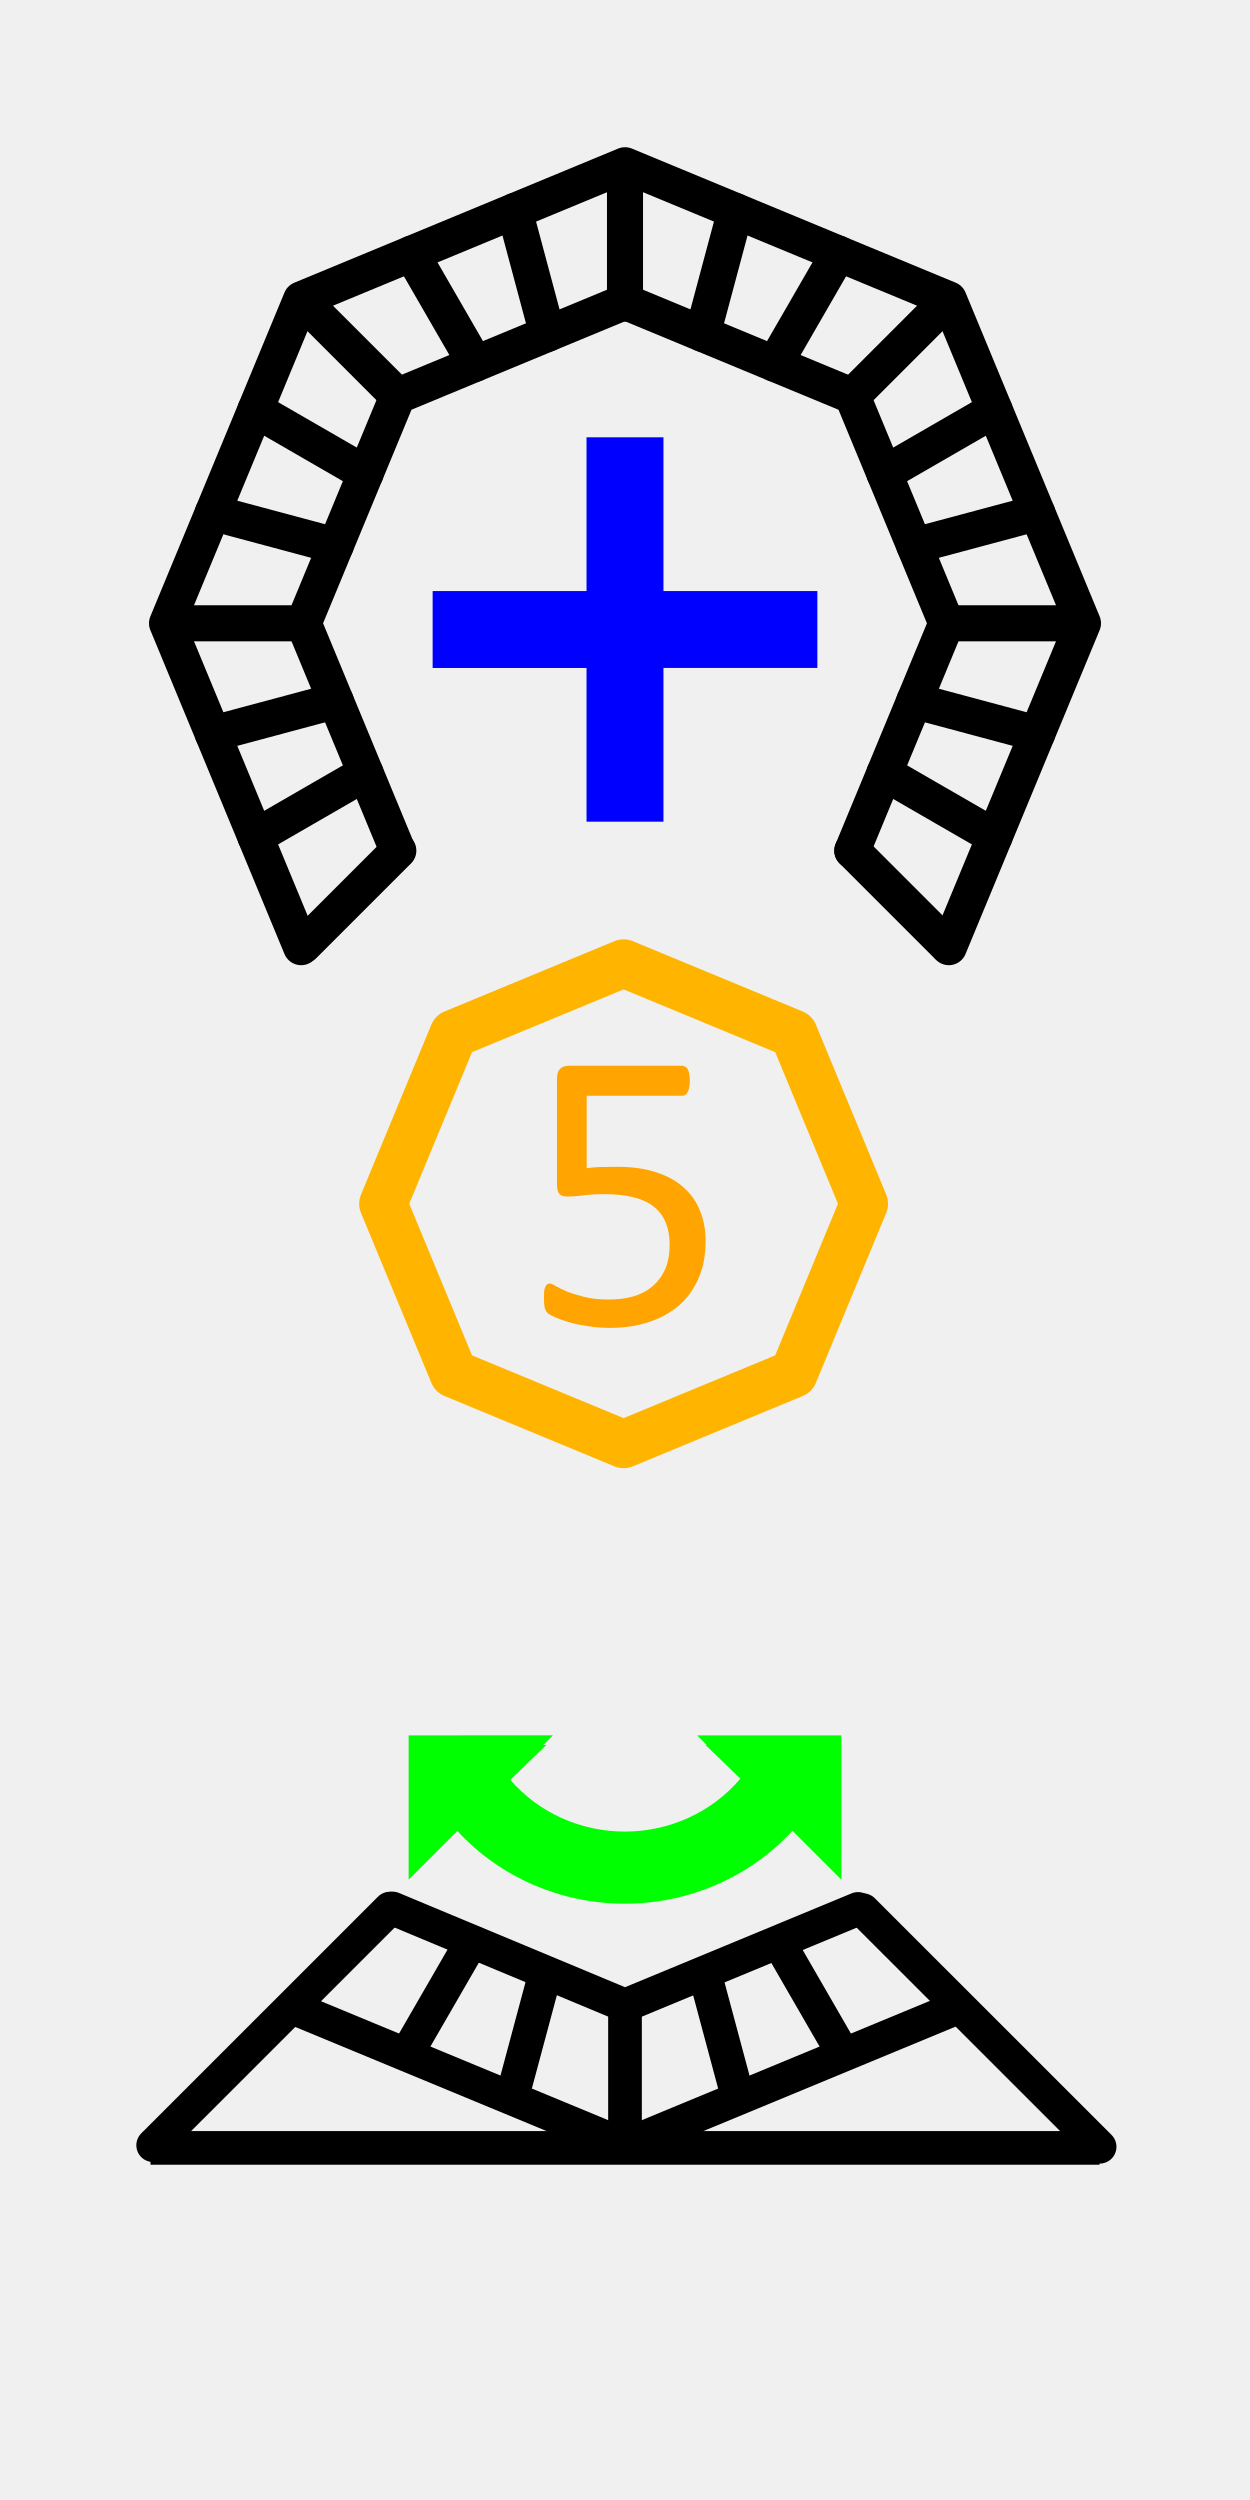
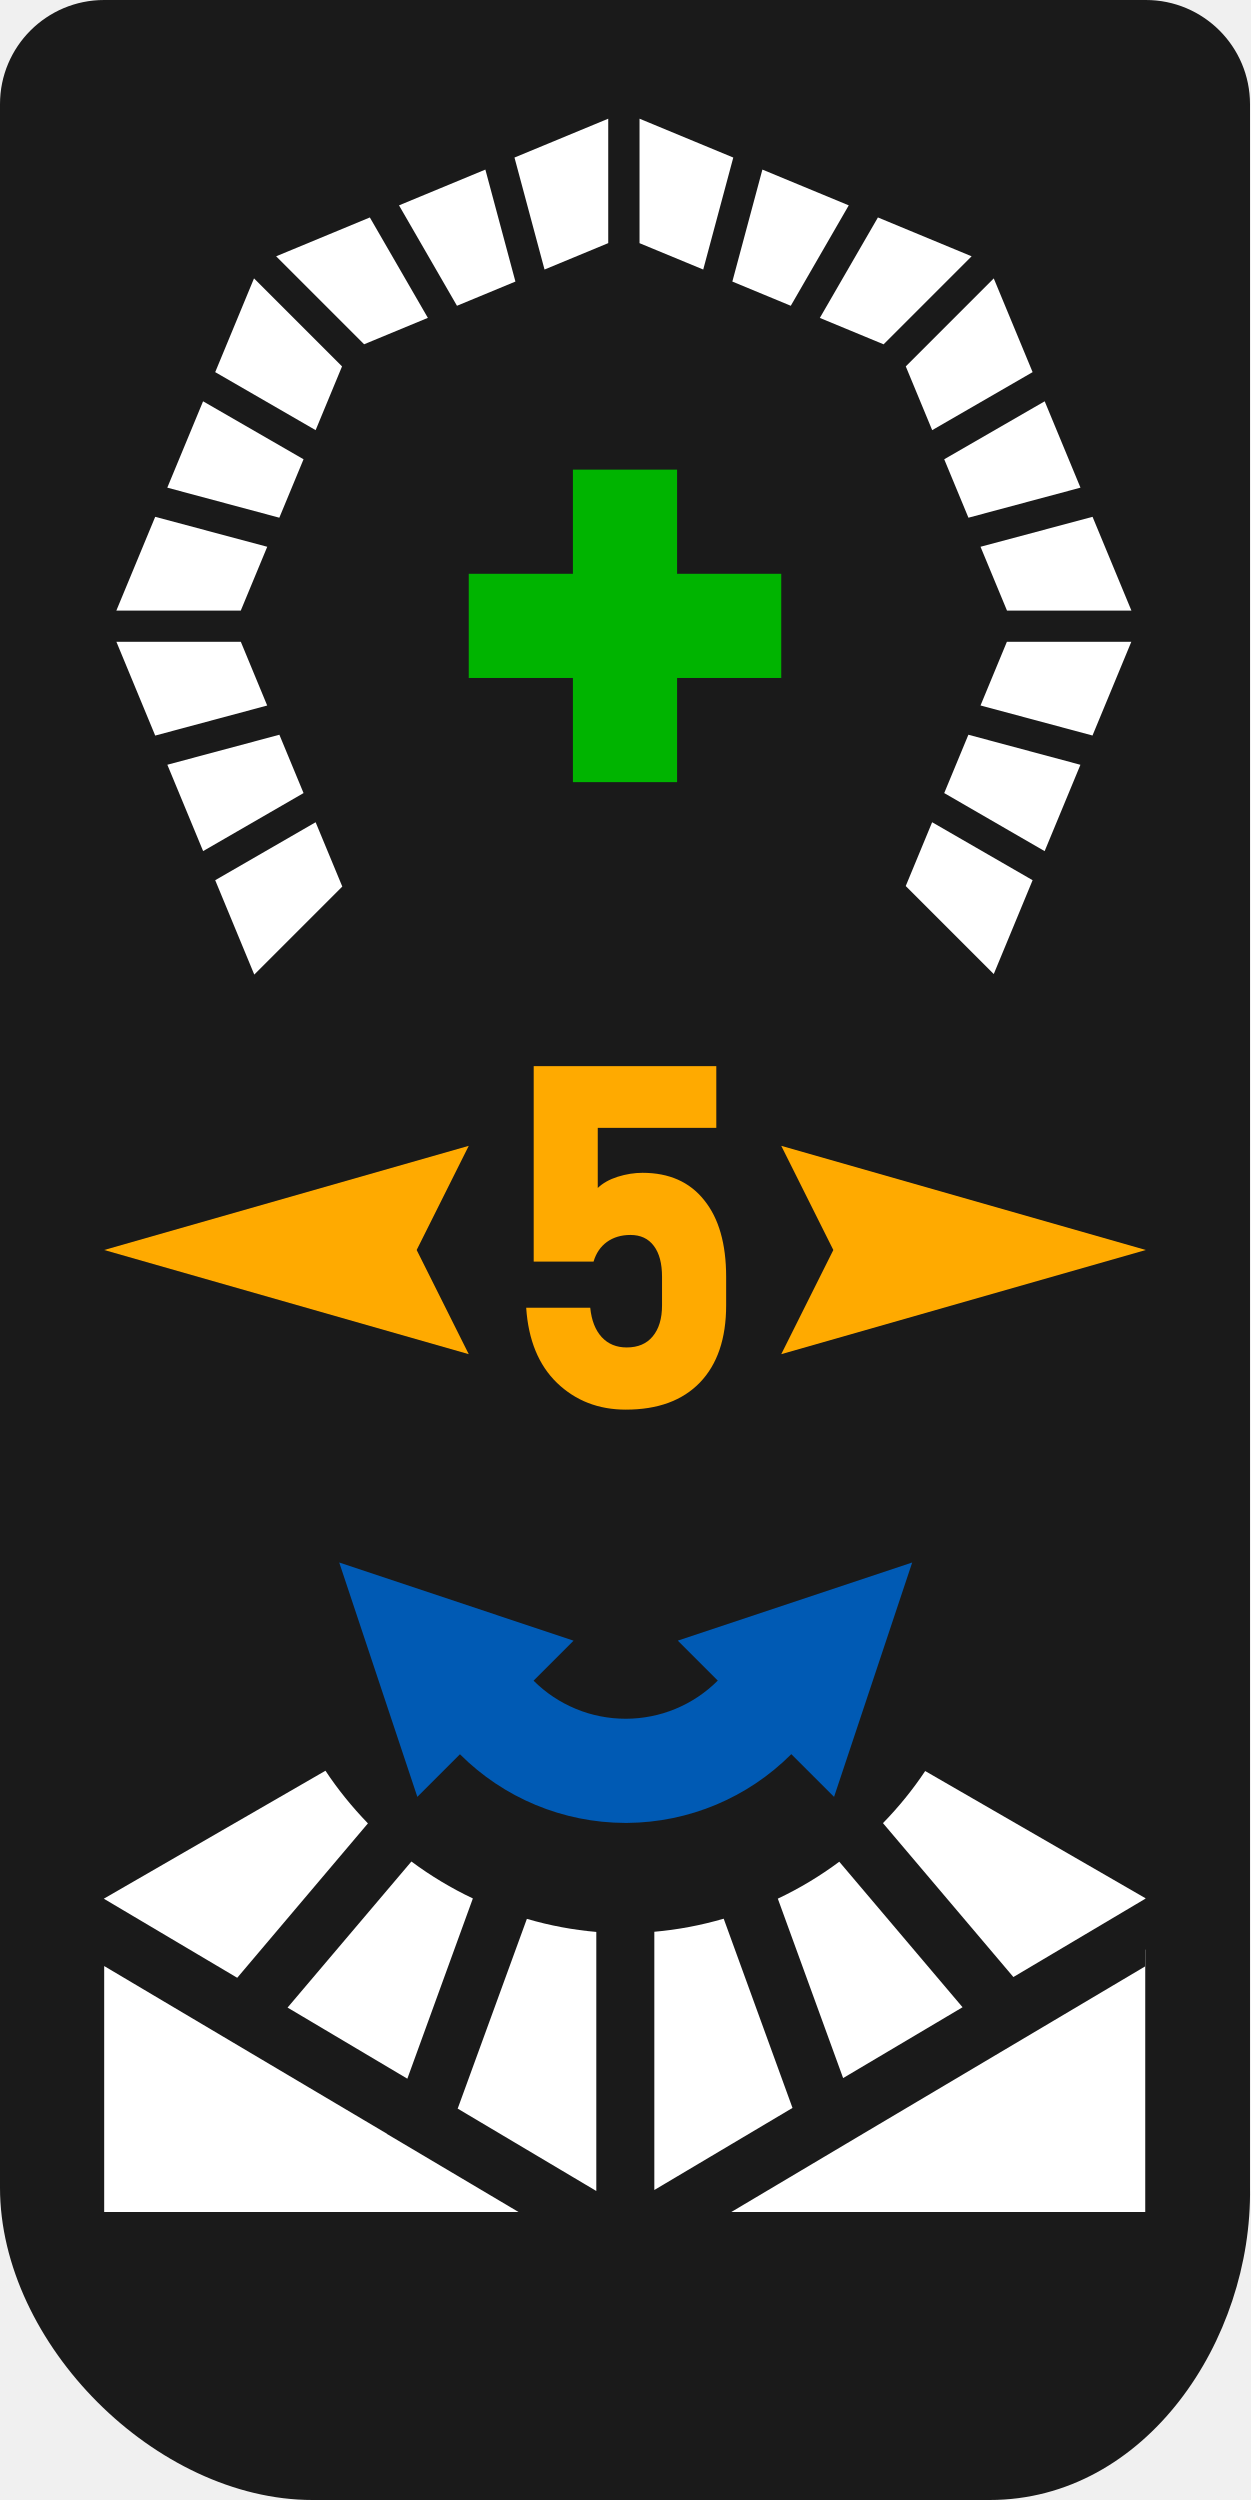
- <svg xmlns="http://www.w3.org/2000/svg" xmlns:ns1="http://www.openswatchbook.org/uri/2009/osb" width="26mm" height="52mm" viewBox="0 0 26 52" version="1.1" id="svg8">
-   <defs id="defs2">
-     <linearGradient id="linearGradient2823" ns1:paint="solid">
-       <stop style="stop-color:#000000;stop-opacity:1;" offset="0" id="stop2821" />
-     </linearGradient>
-     <linearGradient id="linearGradient841" ns1:paint="solid">
-       <stop style="stop-color:#000000;stop-opacity:1;" offset="0" id="stop839" />
-     </linearGradient>
-   </defs>
-   <g id="layer1" style="display:inline">
-     <g id="g115" style="display:inline;stroke-width:1.4;stroke-miterlimit:4;stroke-dasharray:none" transform="matrix(0.5001316,0,0,0.4997508,1.997105,16.82766)">
-       <path id="path2921" style="fill:none;fill-opacity:1;stroke:#000000;stroke-width:1.4;stroke-linejoin:round;stroke-miterlimit:4;stroke-dasharray:none;stroke-opacity:1" d="M 8.194,49.896 22,55.618 35.806,49.896" />
-       <path id="path1093" style="fill:none;stroke:#000000;stroke-width:1.4;stroke-linejoin:round;stroke-miterlimit:4;stroke-dasharray:none;stroke-opacity:1" d="M 2.266,55.725 H 41.734" />
-       <path id="path2933" style="fill:none;stroke:#000000;stroke-width:1.4;stroke-linecap:butt;stroke-linejoin:round;stroke-miterlimit:4;stroke-dasharray:none;stroke-opacity:1" d="m 22,49.795 v 5.936" />
-       <path id="path39" style="fill:none;stroke:#000000;stroke-width:1.4;stroke-linecap:round;stroke-linejoin:round;stroke-miterlimit:4;stroke-dasharray:none" d="m 31.691,45.778 v 0 l -9.691,4.017 -9.671,-4.036" />
-       <path id="path1076" style="fill:none;stroke:#000000;stroke-width:1.4;stroke-linecap:butt;stroke-linejoin:round;stroke-miterlimit:4;stroke-dasharray:none;stroke-opacity:1" d="m 18.695,48.425 -1.404,5.242" />
-       <path id="path1129" style="fill:none;stroke:#000000;stroke-width:1.4;stroke-linecap:butt;stroke-linejoin:round;stroke-miterlimit:4;stroke-dasharray:none;stroke-opacity:1" d="m 15.614,47.148 -2.712,4.699" />
-       <path id="path1161" style="fill:none;stroke:#000000;stroke-width:1.4;stroke-linecap:butt;stroke-linejoin:round;stroke-miterlimit:4;stroke-dasharray:none;stroke-opacity:1" d="M 31.097,51.848 28.386,47.148" />
-       <path id="path1167" style="fill:none;stroke:#000000;stroke-width:1.4;stroke-linecap:butt;stroke-linejoin:round;stroke-miterlimit:4;stroke-dasharray:none;stroke-opacity:1" d="M 26.709,53.667 25.305,48.425" />
-       <path id="path1124" style="fill:none;stroke:#000000;stroke-width:1.4;stroke-linecap:round;stroke-linejoin:round;stroke-miterlimit:4;stroke-dasharray:none;stroke-opacity:1" d="m 31.895,45.829 9.844,9.85" />
-       <path id="path1126" style="fill:none;stroke:#000000;stroke-width:1.4;stroke-linecap:round;stroke-linejoin:round;stroke-miterlimit:4;stroke-dasharray:none;stroke-opacity:1" d="M 12.221,45.764 2.377,55.614" />
-     </g>
-     <g id="g931" style="display:inline" transform="translate(1.500004,1.096088)">
-       <path id="path1122" style="display:inline;fill:none;fill-opacity:1;stroke:#000000;stroke-width:0.75;stroke-linecap:round;stroke-linejoin:round;stroke-miterlimit:4;stroke-dasharray:none;stroke-opacity:1" d="M 4.764,18.605 1.974,11.868 4.764,5.131 11.5,2.341 l 6.736,2.79 2.79,6.737 -2.79,6.737" />
-       <path id="path1146" style="fill:none;stroke:#000000;stroke-width:0.75;stroke-linecap:round;stroke-linejoin:round;stroke-miterlimit:4;stroke-dasharray:none;stroke-opacity:1" d="m 16.228,16.597 1.964,1.964" />
-       <path id="path1112-0" style="display:inline;fill:none;stroke:#000000;stroke-width:0.75;stroke-linecap:round;stroke-linejoin:round;stroke-miterlimit:4;stroke-dasharray:none;stroke-opacity:1" d="M 4.808,5.175 6.772,7.139" />
-       <path id="path1096-1" style="fill:none;stroke:#000000;stroke-width:0.75;stroke-linecap:round;stroke-linejoin:round;stroke-miterlimit:4;stroke-dasharray:none;stroke-opacity:1" d="M 11.5,2.4 V 5.218" />
-       <path id="path1065-4" style="fill:none;stroke:#000000;stroke-width:0.75;stroke-linecap:round;stroke-linejoin:round;stroke-miterlimit:4;stroke-dasharray:none;stroke-opacity:1" d="M 4.814,11.868 H 2.181" />
-       <path id="path1120-8" style="fill:none;stroke:#000000;stroke-width:0.75;stroke-linecap:round;stroke-linejoin:round;stroke-miterlimit:4;stroke-dasharray:none;stroke-opacity:1" d="M 20.966,11.868 H 18.186" />
-       <path id="path1104-4" style="fill:none;stroke:#000000;stroke-width:0.75;stroke-linecap:round;stroke-linejoin:round;stroke-miterlimit:4;stroke-dasharray:none;stroke-opacity:1" d="m 18.192,5.175 -1.964,1.965" />
-       <path id="path1082-1" style="fill:none;stroke:#000000;stroke-width:0.75;stroke-linecap:round;stroke-linejoin:round;stroke-miterlimit:4;stroke-dasharray:none;stroke-opacity:1" d="M 13.797,3.293 13.113,5.849" />
-       <path id="path1131-4" style="fill:none;stroke:#000000;stroke-width:0.75;stroke-linecap:round;stroke-linejoin:round;stroke-miterlimit:4;stroke-dasharray:none;stroke-opacity:1" d="m 15.938,4.179 -1.323,2.292" />
-       <path id="path1135-2" style="fill:none;stroke:#000000;stroke-width:0.75;stroke-linecap:round;stroke-linejoin:round;stroke-miterlimit:4;stroke-dasharray:none;stroke-opacity:1" d="m 6.104,14.984 -2.291,1.323" />
-       <path id="path1137-4" style="fill:none;stroke:#000000;stroke-width:0.75;stroke-linecap:round;stroke-linejoin:round;stroke-miterlimit:4;stroke-dasharray:none;stroke-opacity:1" d="m 19.187,7.429 -2.291,1.323" />
-       <path id="path1141-6" style="fill:none;stroke:#000000;stroke-width:0.75;stroke-linecap:round;stroke-linejoin:round;stroke-miterlimit:4;stroke-dasharray:none;stroke-opacity:1" d="M 5.482,13.481 2.926,14.166" />
-       <path id="path1143-6" style="fill:none;stroke:#000000;stroke-width:0.75;stroke-linecap:round;stroke-linejoin:round;stroke-miterlimit:4;stroke-dasharray:none;stroke-opacity:1" d="M 20.074,9.57 17.518,10.255" />
-       <path id="path1147-7" style="fill:none;stroke:#000000;stroke-width:0.75;stroke-linecap:round;stroke-linejoin:round;stroke-miterlimit:4;stroke-dasharray:none;stroke-opacity:1" d="M 5.482,10.255 2.926,9.57" />
-       <path id="path1149-2" style="fill:none;stroke:#000000;stroke-width:0.75;stroke-linecap:round;stroke-linejoin:round;stroke-miterlimit:4;stroke-dasharray:none;stroke-opacity:1" d="M 20.074,14.166 17.518,13.481" />
-       <path id="path1153-3" style="fill:none;stroke:#000000;stroke-width:0.75;stroke-linecap:round;stroke-linejoin:round;stroke-miterlimit:4;stroke-dasharray:none;stroke-opacity:1" d="M 6.104,8.752 3.813,7.429" />
-       <path id="path1155-0" style="fill:none;stroke:#000000;stroke-width:0.75;stroke-linecap:round;stroke-linejoin:round;stroke-miterlimit:4;stroke-dasharray:none;stroke-opacity:1" d="M 19.187,16.307 16.896,14.984" />
-       <path id="path1159-7" style="fill:none;stroke:#000000;stroke-width:0.75;stroke-linecap:round;stroke-linejoin:round;stroke-miterlimit:4;stroke-dasharray:none;stroke-opacity:1" d="M 8.385,6.471 7.062,4.179" />
-       <path id="path1165-1" style="fill:none;stroke:#000000;stroke-width:0.75;stroke-linecap:round;stroke-linejoin:round;stroke-miterlimit:4;stroke-dasharray:none;stroke-opacity:1" d="M 9.887,5.849 9.203,3.293" />
-       <path id="path1071" style="fill:none;stroke:#000000;stroke-width:0.75;stroke-linecap:round;stroke-linejoin:round;stroke-miterlimit:4;stroke-dasharray:none" d="M 6.772,16.597 4.814,11.868 6.772,7.139 11.5,5.181 l 4.728,1.959 1.958,4.729 -1.958,4.729" />
-       <path id="path898" style="fill:none;stroke:#000000;stroke-width:0.75;stroke-linecap:round;stroke-linejoin:round;stroke-miterlimit:4;stroke-dasharray:none;stroke-opacity:1" d="M 6.785,16.597 4.821,18.561" />
-     </g>
-     <path id="path925" style="display:inline;opacity:1;fill:#00ff00;fill-opacity:1;stroke:#000000;stroke-width:0;stroke-linecap:round;stroke-linejoin:round;stroke-miterlimit:4;stroke-dasharray:none;stroke-dashoffset:37.795" d="m 8.5,36.096 v 3 l 0.936,-0.936 0.078,-0.075 a 4.657,4.498 0 0 0 3.481,1.512 4.657,4.498 0 0 0 3.488,-1.518 l 1.017,1.017 v -3 h -3 l 0.2,0.2 h -0.025 l 0.725,0.7 a 3.105,2.999 0 0 1 -2.404,1.101 3.105,2.999 0 0 1 -2.382,-1.076 l 0.751,-0.726 h -0.065 l 0.2,-0.2 z" />
-     <path style="display:inline;fill:#0000ff;fill-opacity:1;stroke:#000000;stroke-width:0;stroke-linecap:butt;stroke-linejoin:miter;stroke-miterlimit:4;stroke-dasharray:none;stroke-opacity:1" d="M 8.999,12.294 H 12.2 V 9.096 h 1.6 v 3.198 h 3.201 v 1.599 h -3.201 v 3.198 H 12.2 V 13.894 H 8.999 Z" id="path1109" />
-     <g aria-label="5" transform="scale(0.9957693,1.004249)" id="text1123" style="font-style:normal;font-variant:normal;font-weight:normal;font-stretch:normal;font-size:8.467px;line-height:1.25;font-family:Calibri;-inkscape-font-specification:'Calibri, Normal';font-variant-ligatures:normal;font-variant-caps:normal;font-variant-numeric:normal;font-variant-east-asian:normal;text-align:center;letter-spacing:0px;text-anchor:middle;display:inline;fill:#ffa400;fill-opacity:1;stroke:#ffb400;stroke-width:0;stroke-miterlimit:4;stroke-dasharray:none;stroke-opacity:1;paint-order:normal">
-       <path d="m 14.739,25.705 q 0,0.43 -0.145,0.765 -0.145,0.335 -0.409,0.566 -0.265,0.227 -0.633,0.347 -0.364,0.12 -0.81,0.12 -0.248,0 -0.471,-0.037 -0.223,-0.033 -0.397,-0.083 -0.174,-0.054 -0.285,-0.103 -0.112,-0.05 -0.145,-0.079 -0.029,-0.029 -0.041,-0.054 -0.012,-0.025 -0.025,-0.058 -0.008,-0.037 -0.012,-0.091 -0.004,-0.054 -0.004,-0.128 0,-0.07 0.004,-0.124 0.008,-0.058 0.025,-0.091 0.017,-0.037 0.037,-0.054 0.025,-0.017 0.054,-0.017 0.041,0 0.128,0.054 0.087,0.05 0.232,0.112 0.149,0.058 0.364,0.112 0.219,0.054 0.517,0.054 0.277,0 0.508,-0.066 0.232,-0.066 0.397,-0.207 0.169,-0.141 0.265,-0.351 0.095,-0.215 0.095,-0.521 0,-0.256 -0.083,-0.451 -0.079,-0.198 -0.248,-0.327 -0.165,-0.132 -0.422,-0.194 -0.256,-0.066 -0.612,-0.066 -0.252,0 -0.434,0.025 -0.182,0.025 -0.339,0.025 -0.116,0 -0.165,-0.054 -0.05,-0.054 -0.05,-0.207 v -2.179 q 0,-0.136 0.062,-0.203 0.066,-0.066 0.186,-0.066 h 2.369 q 0.033,0 0.062,0.021 0.033,0.017 0.054,0.054 0.021,0.037 0.029,0.095 0.012,0.058 0.012,0.136 0,0.149 -0.041,0.232 -0.041,0.083 -0.116,0.083 h -1.997 v 1.501 q 0.145,-0.021 0.294,-0.025 0.153,-0.004 0.351,-0.004 0.459,0 0.802,0.112 0.343,0.107 0.571,0.31 0.232,0.198 0.347,0.484 0.12,0.285 0.12,0.633 z" style="font-style:normal;font-variant:normal;font-weight:normal;font-stretch:normal;font-size:8.467px;font-family:Calibri;-inkscape-font-specification:'Calibri, Normal';font-variant-ligatures:normal;font-variant-caps:normal;font-variant-numeric:normal;font-variant-east-asian:normal;text-align:center;text-anchor:middle;fill:#ffa400;fill-opacity:1;stroke:#ffb400;stroke-width:0;stroke-miterlimit:4;stroke-dasharray:none;stroke-opacity:1;paint-order:normal" id="path50" />
-     </g>
-     <path id="path975" style="display:inline;opacity:1;fill:none;fill-opacity:1;stroke:#ffb400;stroke-width:1;stroke-linecap:round;stroke-linejoin:round;stroke-miterlimit:4;stroke-dasharray:none;stroke-dashoffset:37.795;stroke-opacity:1" d="m 12.971,20.038 3.536,1.464 1.464,3.536 -1.464,3.536 -3.536,1.464 -3.536,-1.464 -1.464,-3.536 1.464,-3.536 z" />
+ <svg xmlns="http://www.w3.org/2000/svg" width="24.001mm" height="48mm" viewBox="0 0 24.001 48" version="1.1" id="svg8" xml:space="preserve">
+   <defs id="defs2" />
+   <g id="layer1" style="display:inline" transform="translate(-99.99999,-49)">
+     <path id="path3981" style="display:inline;fill:#1a1a1a;stroke:none;stroke-width:0.707;stroke-linejoin:round;paint-order:markers fill stroke" d="m 102,49 c -1.105,-2.18e-4 -2,0.895 -2,2 l -9.4e-5,40 c 0,3 3,6 6,6 h 13 c 3,0 5.047,-3.071 5,-6 l 1.8e-4,-40 c -7e-5,-1.104 -0.895,-2 -2,-2 z" />
+     <path id="path3987" style="display:inline;fill:#005ab4;fill-opacity:1;stroke-width:1;stroke-linecap:round;stroke-linejoin:round;paint-order:markers fill stroke" d="m 106.513,79 1.5,4.5 0.818,-0.818 a 4.5,4.5 0 0 0 3.169,1.318 h 0.046 a 4.5,4.5 0 0 0 3.147,-1.32 l 0.821,0.82 1.5,-4.5 -4.5,1.5 0.767,0.767 a 2.5,2.5 0 0 1 -5.1e-4,0.001 2.5,2.5 0 0 1 -0.182,0.165 2.5,2.5 0 0 1 -0.197,0.146 2.5,2.5 0 0 1 -0.21,0.126 2.5,2.5 0 0 1 -0.222,0.105 2.5,2.5 0 0 1 -0.231,0.083 2.5,2.5 0 0 1 -0.238,0.059 2.5,2.5 0 0 1 -0.243,0.036 2.5,2.5 0 0 1 -0.245,0.012 2.5,2.5 0 0 1 -0.245,-0.012 2.5,2.5 0 0 1 -0.243,-0.036 2.5,2.5 0 0 1 -0.238,-0.059 2.5,2.5 0 0 1 -0.231,-0.083 2.5,2.5 0 0 1 -0.222,-0.105 2.5,2.5 0 0 1 -0.211,-0.126 2.5,2.5 0 0 1 -0.197,-0.146 2.5,2.5 0 0 1 -0.181,-0.164 l 0.768,-0.768 z" />
+     <path style="display:inline;fill:#00b400;fill-opacity:1;stroke:#000000;stroke-width:0;stroke-linecap:butt;stroke-linejoin:miter;stroke-miterlimit:4;stroke-dasharray:none;stroke-opacity:1" d="m 109,62.017 h 2 v 2 h 2 v -2 h 2 v -2 h -2 v -2 h -2 v 2 h -2 z" id="path3997" />
+     <polygon points="0.02,15.8 0.02,27.85 20.32,27.85 13.88,24.03 13.88,24.02 7.15,20.03 " id="polygon4005" transform="matrix(0.3919263,0,0,0.3919263,101.9925,80.55569)" style="fill:#ffffff;fill-opacity:1;stroke:none;stroke-opacity:1" />
+     <polygon points="37.22,24 30.74,27.85 51.02,27.85 51.02,14.99 51.01,15 51.01,15.82 43.93,20.02 " id="polygon4007" transform="matrix(0.3919263,0,0,0.3919263,101.9925,80.55569)" style="fill:#ffffff;fill-opacity:1;stroke:none;stroke-opacity:1" />
+     <path d="m 116.114,84.745 c -0.368,0.274 -0.764,0.513 -1.18,0.709 l 1.254,3.445 2.293,-1.36 c 0,0 -2.367,-2.794 -2.367,-2.794 z" id="path4009" style="fill:#ffffff;fill-opacity:1;stroke:none;stroke-width:0.392;stroke-opacity:1" />
+     <path d="m 107.899,84.741 -2.379,2.806 h 0.004 l 2.297,1.364 1.258,-3.461 c -0.415,-0.196 -0.811,-0.435 -1.18,-0.709 z" id="path4011" style="fill:#ffffff;fill-opacity:1;stroke:none;stroke-width:0.392;stroke-opacity:1" />
+     <path d="m 112.563,86.09 v 0 4.958 l 2.653,-1.576 -1.321,-3.633 c -0.443,0.129 -0.886,0.212 -1.333,0.251 z" id="path4013" style="fill:#ffffff;fill-opacity:1;stroke:none;stroke-width:0.392;stroke-opacity:1" />
+     <path d="m 108.792,89.488 2.657,1.579 v -4.974 c -0.447,-0.039 -0.89,-0.121 -1.333,-0.251 l -1.329,3.645 v 0 z" id="path4015" style="fill:#ffffff;fill-opacity:1;stroke:none;stroke-width:0.392;stroke-opacity:1" />
+     <path d="m 104.556,86.972 2.508,-2.963 v 0 c -0.306,-0.317 -0.58,-0.655 -0.815,-1.011 l -4.256,2.457 2.559,1.517 v 0 z" id="path4017" style="fill:#ffffff;fill-opacity:1;stroke:none;stroke-width:0.392;stroke-opacity:1" />
+     <path d="m 117.76,83.009 c -0.235,0.353 -0.506,0.686 -0.807,0.995 l 2.504,2.955 2.536,-1.505 v -0.008 l -4.229,-2.442 v 0 z" id="path4019" style="fill:#ffffff;fill-opacity:1;stroke:none;stroke-width:0.392;stroke-opacity:1" />
+     <path style="color:#000000;display:inline;fill:#ffffff;fill-opacity:1;stroke:none;stroke-width:0.6;stroke-linecap:round;stroke-linejoin:round;stroke-opacity:1;-inkscape-stroke:none" d="m 117.897,64.787 1.929,1.113 -0.746,1.802 -1.69,-1.69 z" id="path4023" />
+     <path style="color:#000000;display:inline;fill:#ffffff;fill-opacity:1;stroke:none;stroke-width:0.6;stroke-linecap:round;stroke-linejoin:round;stroke-opacity:1;-inkscape-stroke:none" d="m 106.06,64.787 0.512,1.235 -1.69,1.69 -0.75,-1.812 z" id="path4025" />
+     <path style="color:#000000;display:inline;fill:#ffffff;fill-opacity:1;stroke:none;stroke-width:0.6;stroke-linecap:round;stroke-linejoin:round;stroke-opacity:1;-inkscape-stroke:none" d="m 118.593,63.107 2.151,0.577 -0.687,1.658 -1.928,-1.115 z" id="path4027" />
+     <path style="color:#000000;display:inline;fill:#ffffff;fill-opacity:1;stroke:none;stroke-width:0.6;stroke-linecap:round;stroke-linejoin:round;stroke-opacity:1;-inkscape-stroke:none" d="m 105.364,63.107 0.464,1.12 -1.928,1.114 -0.687,-1.658 z" id="path4029" />
+     <path style="color:#000000;display:inline;fill:#ffffff;fill-opacity:1;stroke:none;stroke-width:0.6;stroke-linecap:round;stroke-linejoin:round;stroke-opacity:1;-inkscape-stroke:none" d="m 119.332,61.323 h 2.389 l -0.745,1.799 -2.15,-0.577 z" id="path4031" />
+     <path style="color:#000000;display:inline;fill:#ffffff;fill-opacity:1;stroke:none;stroke-width:0.6;stroke-linecap:round;stroke-linejoin:round;stroke-opacity:1;-inkscape-stroke:none" d="m 102.235,61.323 h 2.389 l 0.506,1.223 -2.15,0.577 z" id="path4033" />
+     <path style="color:#000000;display:inline;fill:#ffffff;fill-opacity:1;stroke:none;stroke-width:0.6;stroke-linecap:round;stroke-linejoin:round;stroke-opacity:1;-inkscape-stroke:none" d="m 120.977,58.923 0.746,1.8 h -2.389 l -0.508,-1.225 z" id="path4035" />
+     <path style="color:#000000;display:inline;fill:#ffffff;fill-opacity:1;stroke:none;stroke-width:0.6;stroke-linecap:round;stroke-linejoin:round;stroke-opacity:1;-inkscape-stroke:none" d="m 102.98,58.923 2.151,0.575 -0.508,1.225 h -2.389 z" id="path4037" />
+     <path style="color:#000000;display:inline;fill:#ffffff;fill-opacity:1;stroke:none;stroke-width:0.6;stroke-linecap:round;stroke-linejoin:round;stroke-opacity:1;-inkscape-stroke:none" d="m 120.058,56.705 0.687,1.658 -2.151,0.577 -0.465,-1.122 z" id="path4039" />
+     <path style="color:#000000;display:inline;fill:#ffffff;fill-opacity:1;stroke:none;stroke-width:0.6;stroke-linecap:round;stroke-linejoin:round;stroke-opacity:1;-inkscape-stroke:none" d="m 103.899,56.705 1.929,1.113 -0.465,1.122 -2.151,-0.577 z" id="path4041" />
+     <path style="color:#000000;display:inline;fill:#ffffff;fill-opacity:1;stroke:none;stroke-width:0.6;stroke-linecap:round;stroke-linejoin:round;stroke-opacity:1;-inkscape-stroke:none" d="m 119.08,54.345 0.746,1.8 -1.928,1.114 -0.507,-1.224 z" id="path4043" />
+     <path style="color:#000000;display:inline;fill:#ffffff;fill-opacity:1;stroke:none;stroke-width:0.6;stroke-linecap:round;stroke-linejoin:round;stroke-opacity:1;-inkscape-stroke:none" d="m 104.877,54.345 1.69,1.69 -0.507,1.224 -1.928,-1.114 z" id="path4045" />
+     <path style="color:#000000;display:inline;fill:#ffffff;fill-opacity:1;stroke:none;stroke-width:0.6;stroke-linecap:round;stroke-linejoin:round;stroke-opacity:1;-inkscape-stroke:none" d="m 107.101,53.175 1.114,1.928 -1.224,0.507 -1.689,-1.689 z" id="path4047" />
+     <path style="color:#000000;display:inline;fill:#ffffff;fill-opacity:1;stroke:none;stroke-width:0.6;stroke-linecap:round;stroke-linejoin:round;stroke-opacity:1;-inkscape-stroke:none" d="m 116.856,53.175 1.799,0.746 -1.69,1.69 -1.224,-0.507 z" id="path4049" />
+     <path style="color:#000000;display:inline;fill:#ffffff;fill-opacity:1;stroke:none;stroke-width:0.6;stroke-linecap:round;stroke-linejoin:round;stroke-opacity:1;-inkscape-stroke:none" d="m 109.319,52.256 0.577,2.15 -1.122,0.465 -1.113,-1.928 z" id="path4051" />
+     <path style="color:#000000;display:inline;fill:#ffffff;fill-opacity:1;stroke:none;stroke-width:0.6;stroke-linecap:round;stroke-linejoin:round;stroke-opacity:1;-inkscape-stroke:none" d="m 114.638,52.256 1.658,0.687 -1.113,1.928 -1.122,-0.465 z" id="path4053" />
+     <path style="color:#000000;display:inline;fill:#ffffff;fill-opacity:1;stroke:none;stroke-width:0.6;stroke-linecap:round;stroke-linejoin:round;stroke-opacity:1;-inkscape-stroke:none" d="m 112.279,51.279 1.8,0.746 -0.577,2.15 -1.223,-0.506 z" id="path4055" />
+     <path style="color:#000000;display:inline;fill:#ffffff;fill-opacity:1;stroke:none;stroke-width:0.6;stroke-linecap:round;stroke-linejoin:round;stroke-opacity:1;-inkscape-stroke:none" d="m 111.678,51.279 v 2.389 l -1.223,0.507 -0.577,-2.15 z" id="path4057" />
+     <path d="m 112.016,76.065 q -0.786,0 -1.32,-0.512 -0.53,-0.512 -0.593,-1.441 v -0.004 h 1.23 v 0.004 q 0.036,0.359 0.22,0.561 0.184,0.198 0.48,0.198 0.323,0 0.498,-0.211 0.18,-0.215 0.18,-0.597 v -0.548 q 0,-0.386 -0.157,-0.593 -0.157,-0.211 -0.449,-0.211 -0.265,0 -0.453,0.135 -0.184,0.135 -0.256,0.377 h -1.149 v -3.753 h 3.506 v 1.185 h -2.276 v 1.154 q 0.144,-0.139 0.382,-0.215 0.242,-0.076 0.476,-0.076 0.768,0 1.185,0.525 0.422,0.521 0.422,1.472 v 0.548 q 0,0.956 -0.503,1.481 -0.503,0.521 -1.423,0.521 z" style="font-weight:bold;font-size:7.056px;line-height:1.25;font-family:Bahnschrift;-inkscape-font-specification:'Bahnschrift Bold';letter-spacing:0px;word-spacing:0px;display:inline;fill:#ffaa00;fill-opacity:1;stroke-width:0.345" id="path4085" />
+     <path style="fill:#ffaa00;fill-opacity:1;stroke:#000000;stroke-width:0;stroke-linecap:round;stroke-linejoin:round;stroke-miterlimit:1.5;stroke-dasharray:none;paint-order:markers fill stroke" d="M 102,73 109,71 108,73 109,75 Z" id="path34873" />
+     <path style="fill:#ffaa00;fill-opacity:1;stroke:#000000;stroke-width:0;stroke-linecap:round;stroke-linejoin:round;stroke-miterlimit:1.5;stroke-dasharray:none;paint-order:markers fill stroke" d="m 122,73 -7,-2 1,2 -1,2 z" id="path34875" />
  </g>
</svg>
